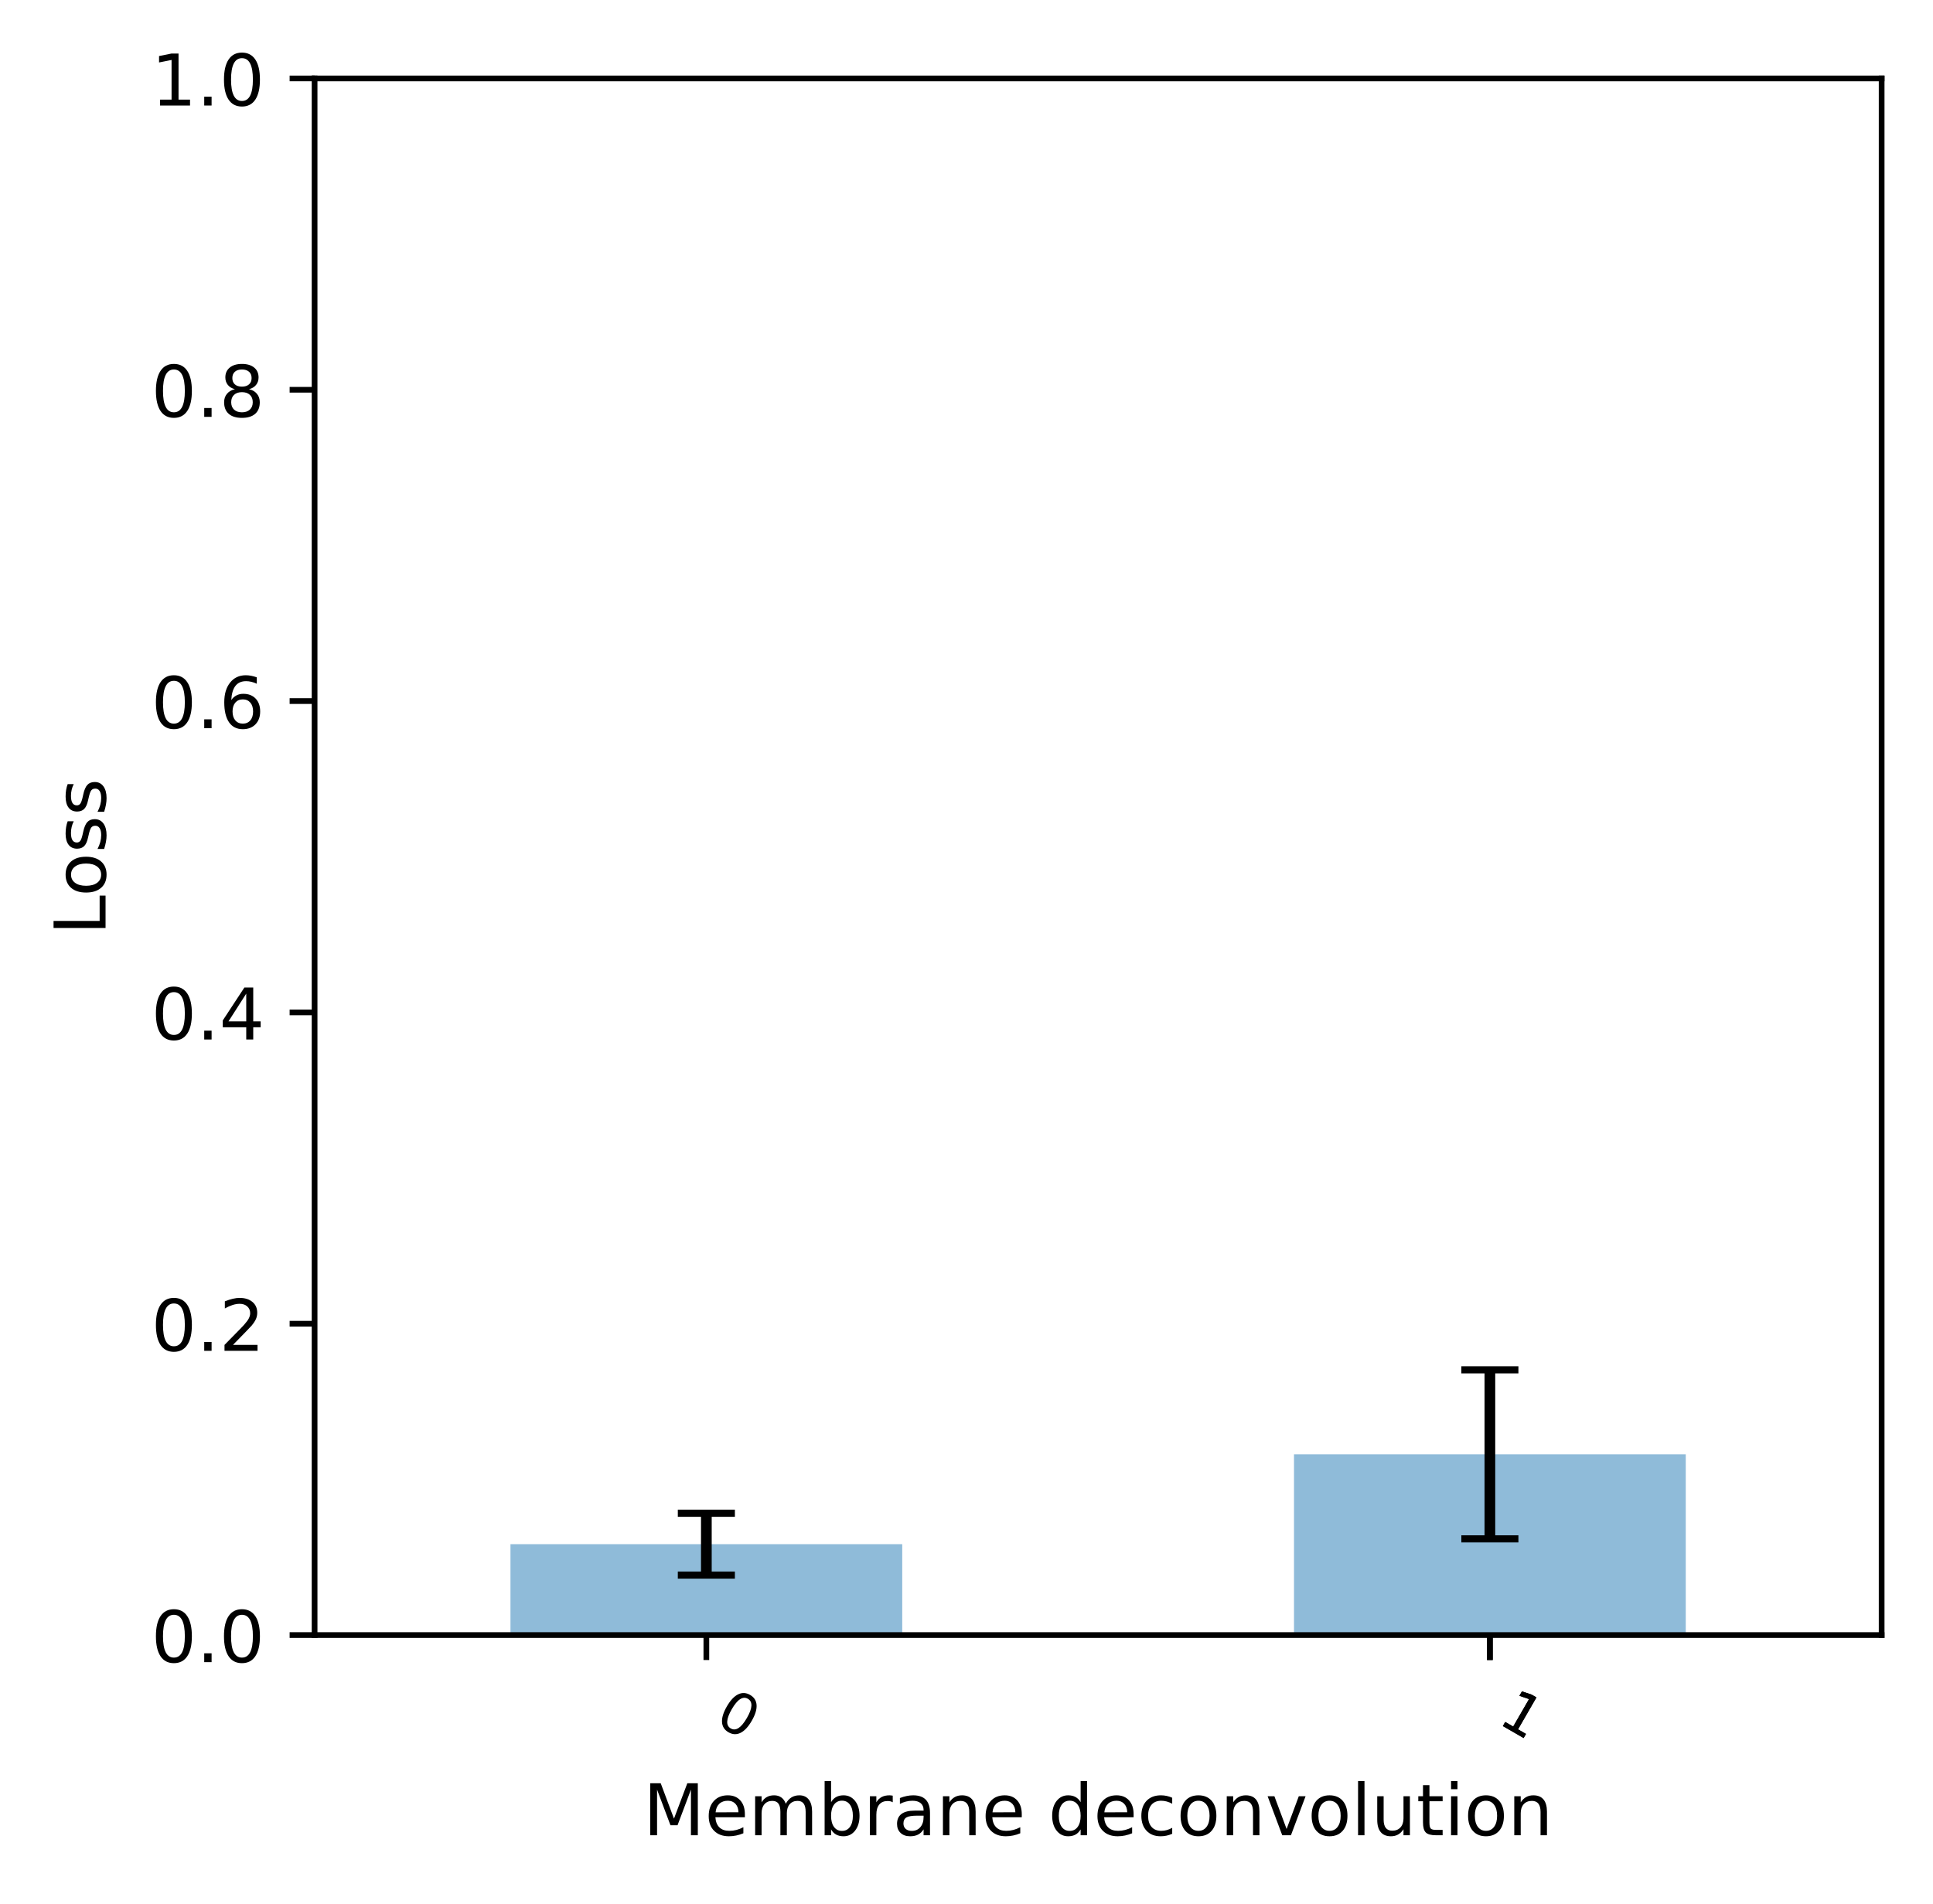
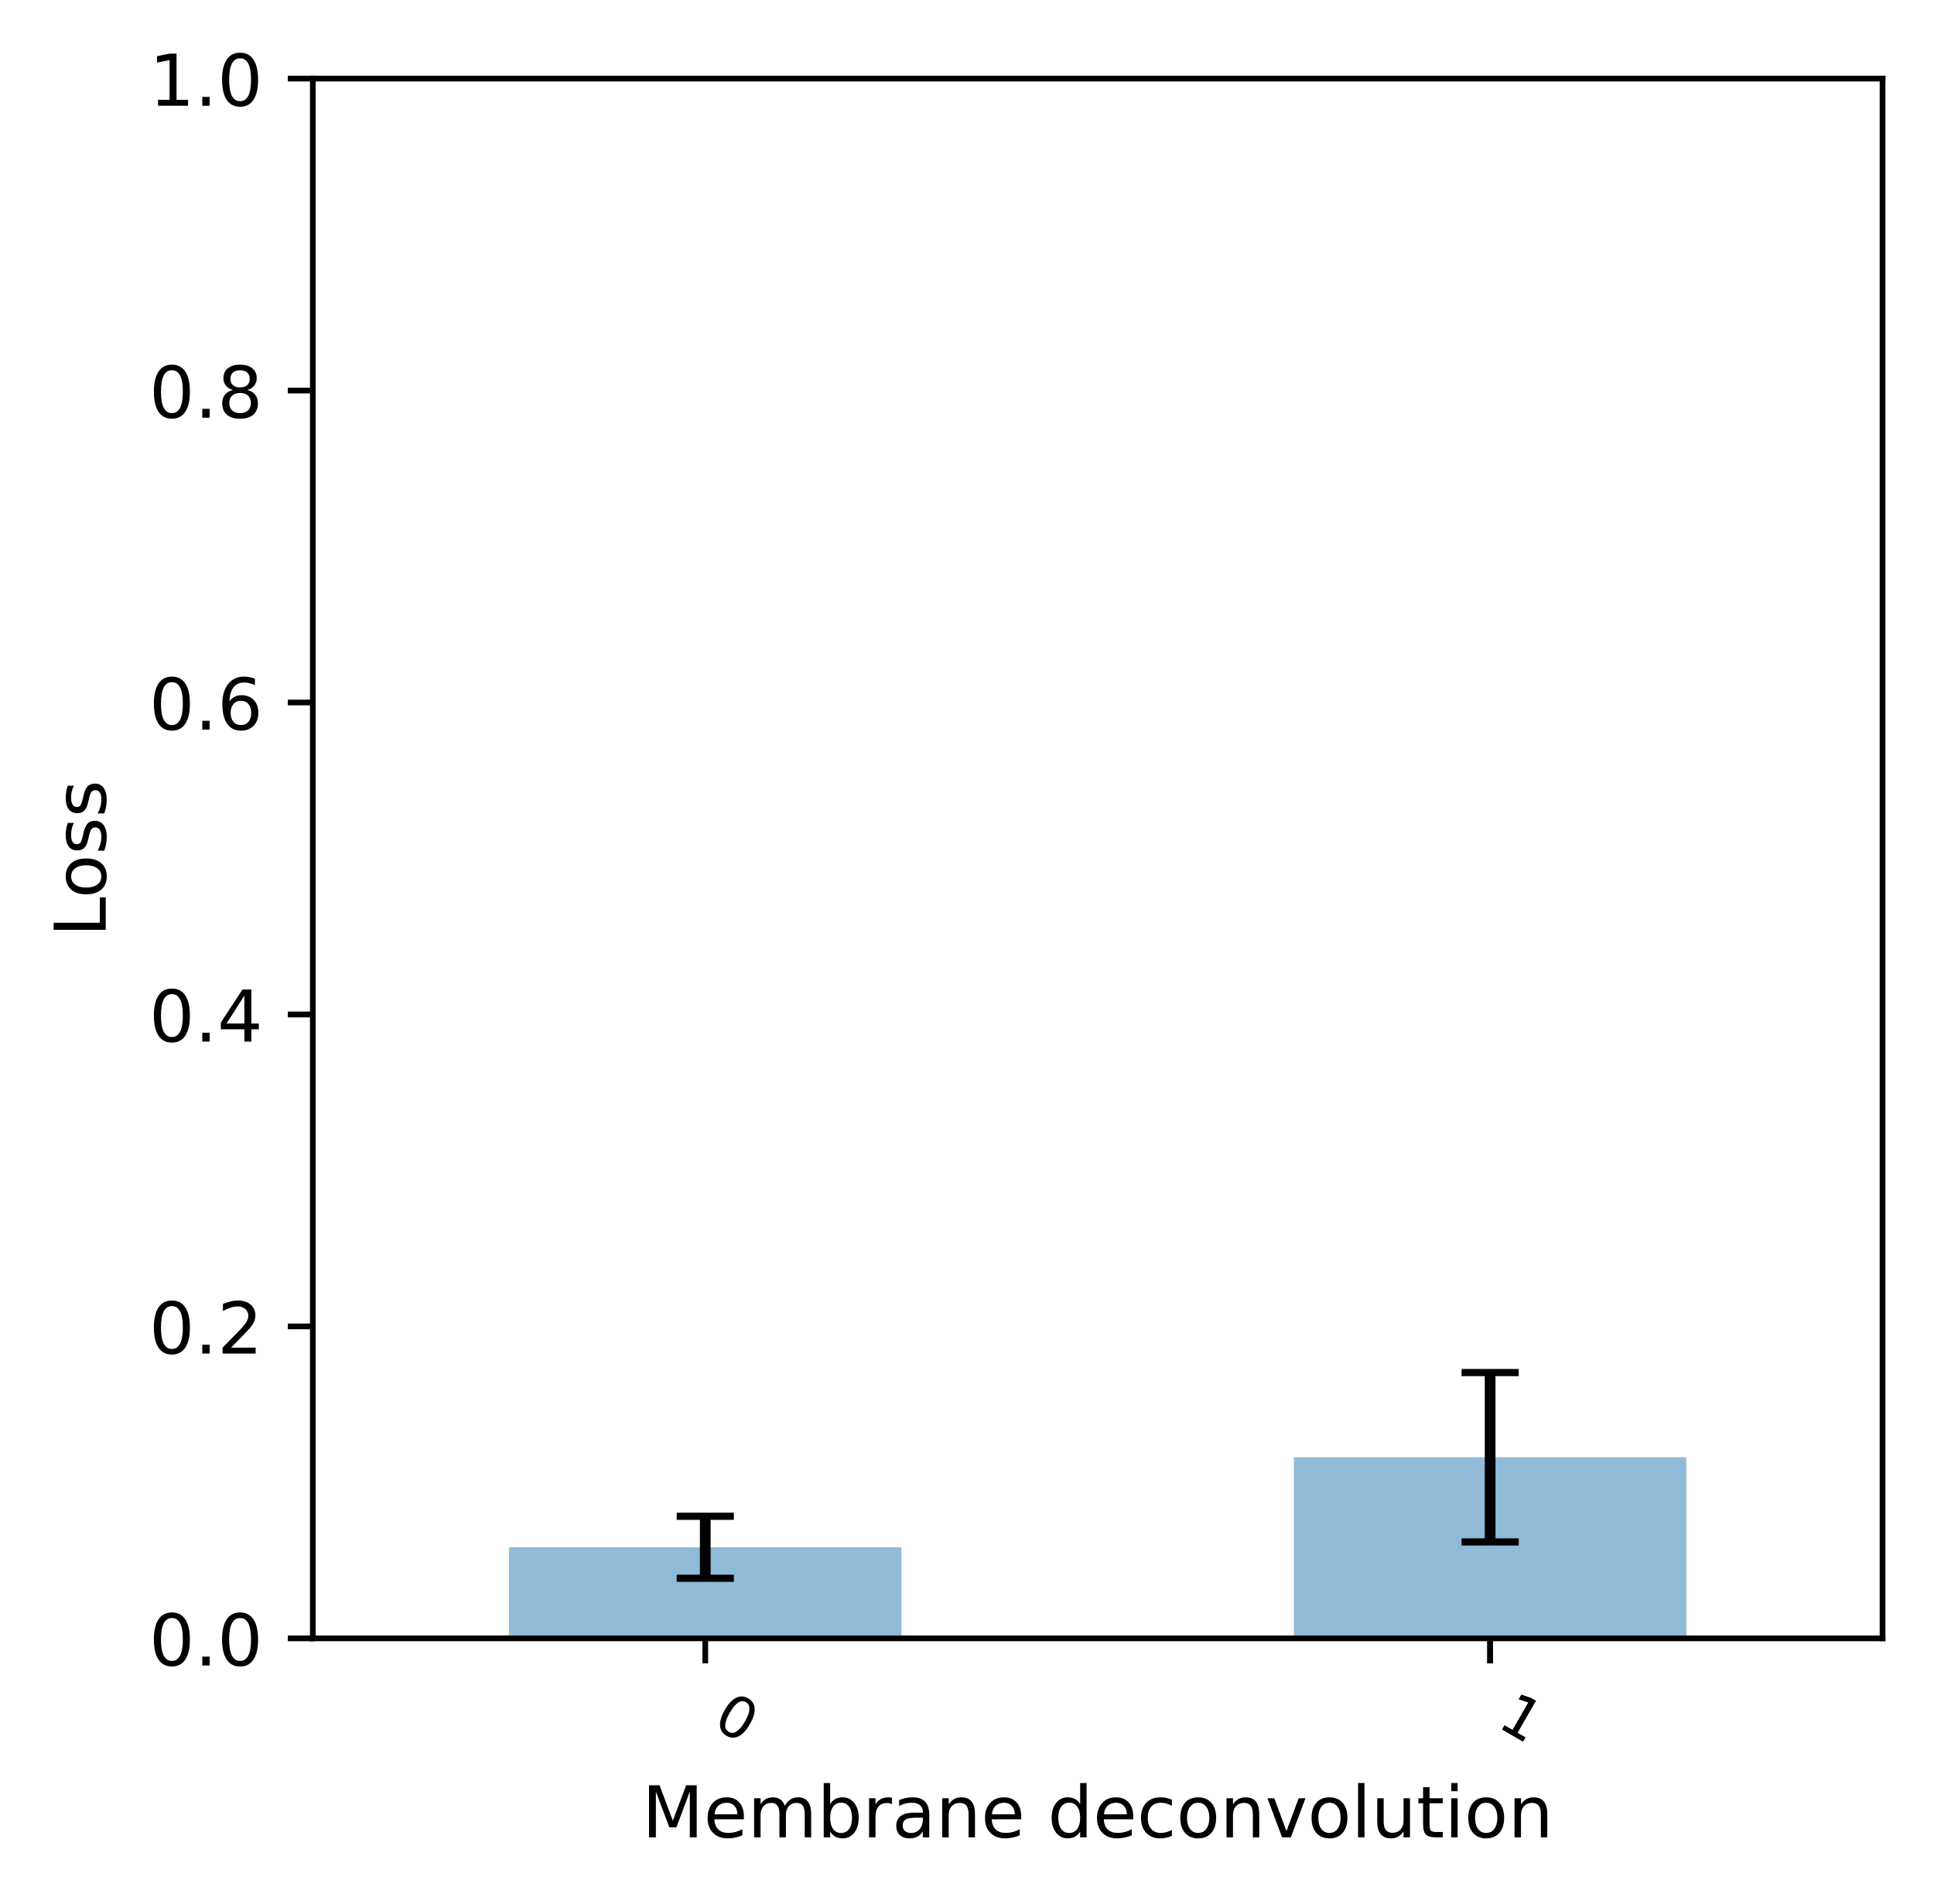
- <svg xmlns="http://www.w3.org/2000/svg" xmlns:xlink="http://www.w3.org/1999/xlink" width="270.988pt" height="266.941pt" viewBox="0 0 270.988 266.941" version="1.1">
+ <svg xmlns="http://www.w3.org/2000/svg" xmlns:xlink="http://www.w3.org/1999/xlink" width="270.666pt" height="266.395pt" viewBox="0 0 270.666 266.395" version="1.1">
  <defs>
    <style type="text/css">*{stroke-linejoin: round; stroke-linecap: butt}</style>
  </defs>
  <g id="figure_1">
    <g id="patch_1">
-       <path d="M 0 266.941  L 270.988 266.941  L 270.988 0  L 0 0  L 0 266.941  z " style="fill: none" />
+       <path d="M 0 266.395  L 270.666 266.395  L 270.666 0  L 0 0  L 0 266.395  z " style="fill: none" />
    </g>
    <g id="axes_1">
      <g id="patch_2">
-         <path d="M 44.103 229.267  L 263.788 229.267  L 263.788 10.999  L 44.103 10.999  L 44.103 229.267  z " style="fill: none" />
+         <path d="M 43.781 229.267  L 263.466 229.267  L 263.466 10.999  L 43.781 10.999  L 43.781 229.267  z " style="fill: none" />
      </g>
      <g id="patch_3">
-         <path d="M 71.564 229.267  L 126.485 229.267  L 126.485 216.522  L 71.564 216.522  z " clip-path="url(#pc7e67e3f1c)" style="fill: #1f77b4; opacity: 0.5" />
+         <path d="M 71.242 229.267  L 126.163 229.267  L 126.163 216.522  L 71.242 216.522  z " clip-path="url(#pf75ff19dfd)" style="fill: #1f77b4; opacity: 0.5" />
      </g>
      <g id="patch_4">
-         <path d="M 181.406 229.267  L 236.328 229.267  L 236.328 203.926  L 181.406 203.926  z " clip-path="url(#pc7e67e3f1c)" style="fill: #1f77b4; opacity: 0.5" />
+         <path d="M 181.084 229.267  L 236.006 229.267  L 236.006 203.926  L 181.084 203.926  z " clip-path="url(#pf75ff19dfd)" style="fill: #1f77b4; opacity: 0.5" />
      </g>
      <g id="matplotlib.axis_1">
        <g id="xtick_1">
          <g id="line2d_1">
            <defs>
-               <path id="m59f3fdeb1d" d="M 0 0  L 0 3.5  " style="stroke: #000000; stroke-width: 0.8" />
-             </defs>
-             <g>
-               <use xlink:href="#m59f3fdeb1d" x="99.024" y="229.267" style="stroke: #000000; stroke-width: 0.8" />
+               <path id="m3363f1523a" d="M 0 0  L 0 3.5  " style="stroke: #000000; stroke-width: 0.8" />
+             </defs>
+             <g>
+               <use xlink:href="#m3363f1523a" x="98.703" y="229.267" style="stroke: #000000; stroke-width: 0.8" />
            </g>
          </g>
          <g id="text_1">
-             <g transform="translate(99.98532 241.5304) rotate(-330) scale(0.08 -0.08)">
-               <defs>
-                 <path id="DejaVuSans-13" d="M 2034 4250  Q 1547 4250 1301 3770  Q 1056 3291 1056 2328  Q 1056 1369 1301 889  Q 1547 409 2034 409  Q 2525 409 2770 889  Q 3016 1369 3016 2328  Q 3016 3291 2770 3770  Q 2525 4250 2034 4250  z M 2034 4750  Q 2819 4750 3233 4129  Q 3647 3509 3647 2328  Q 3647 1150 3233 529  Q 2819 -91 2034 -91  Q 1250 -91 836 529  Q 422 1150 422 2328  Q 422 3509 836 4129  Q 1250 4750 2034 4750  z " transform="scale(0.015625)" />
-               </defs>
-               <use xlink:href="#DejaVuSans-13" />
+             <g transform="translate(99.53439 241.5313) rotate(-330) scale(0.08 -0.08)">
+               <defs>
+                 <path id="DejaVuSans-30" d="M 2034 4250  Q 1547 4250 1301 3770  Q 1056 3291 1056 2328  Q 1056 1369 1301 889  Q 1547 409 2034 409  Q 2525 409 2770 889  Q 3016 1369 3016 2328  Q 3016 3291 2770 3770  Q 2525 4250 2034 4250  z M 2034 4750  Q 2819 4750 3233 4129  Q 3647 3509 3647 2328  Q 3647 1150 3233 529  Q 2819 -91 2034 -91  Q 1250 -91 836 529  Q 422 1150 422 2328  Q 422 3509 836 4129  Q 1250 4750 2034 4750  z " transform="scale(0.015625)" />
+               </defs>
+               <use xlink:href="#DejaVuSans-30" />
            </g>
          </g>
        </g>
        <g id="xtick_2">
          <g id="line2d_2">
            <g>
-               <use xlink:href="#m59f3fdeb1d" x="208.867" y="229.267" style="stroke: #000000; stroke-width: 0.8" />
+               <use xlink:href="#m3363f1523a" x="208.545" y="229.267" style="stroke: #000000; stroke-width: 0.8" />
            </g>
          </g>
          <g id="text_2">
-             <g transform="translate(209.8278 241.5304) rotate(-330) scale(0.08 -0.08)">
-               <defs>
-                 <path id="DejaVuSans-14" d="M 794 531  L 1825 531  L 1825 4091  L 703 3866  L 703 4441  L 1819 4666  L 2450 4666  L 2450 531  L 3481 531  L 3481 0  L 794 0  L 794 531  z " transform="scale(0.015625)" />
-               </defs>
-               <use xlink:href="#DejaVuSans-14" />
+             <g transform="translate(209.3769 241.5313) rotate(-330) scale(0.08 -0.08)">
+               <defs>
+                 <path id="DejaVuSans-31" d="M 794 531  L 1825 531  L 1825 4091  L 703 3866  L 703 4441  L 1819 4666  L 2450 4666  L 2450 531  L 3481 531  L 3481 0  L 794 0  L 794 531  z " transform="scale(0.015625)" />
+               </defs>
+               <use xlink:href="#DejaVuSans-31" />
            </g>
          </g>
        </g>
        <g id="xtick_3">
          <g id="line2d_3">
            <g>
-               <use xlink:href="#m59f3fdeb1d" x="208.867" y="229.267" style="stroke: #000000; stroke-width: 0.8" />
+               <use xlink:href="#m3363f1523a" x="208.545" y="229.267" style="stroke: #000000; stroke-width: 0.8" />
            </g>
          </g>
          <g id="text_3">
-             <g transform="translate(209.8278 241.5304) rotate(-330) scale(0.08 -0.08)">
-               <use xlink:href="#DejaVuSans-14" />
+             <g transform="translate(209.3769 241.5313) rotate(-330) scale(0.08 -0.08)">
+               <use xlink:href="#DejaVuSans-31" />
            </g>
          </g>
        </g>
        <g id="text_4">
-           <g transform="translate(90.17455 257.3382) scale(0.1 -0.1)">
-             <defs>
-               <path id="DejaVuSans-30" d="M 628 4666  L 1569 4666  L 2759 1491  L 3956 4666  L 4897 4666  L 4897 0  L 4281 0  L 4281 4097  L 3078 897  L 2444 897  L 1241 4097  L 1241 0  L 628 0  L 628 4666  z " transform="scale(0.015625)" />
-               <path id="DejaVuSans-48" d="M 3597 1894  L 3597 1613  L 953 1613  Q 991 1019 1311 708  Q 1631 397 2203 397  Q 2534 397 2845 478  Q 3156 559 3463 722  L 3463 178  Q 3153 47 2828 -22  Q 2503 -91 2169 -91  Q 1331 -91 842 396  Q 353 884 353 1716  Q 353 2575 817 3079  Q 1281 3584 2069 3584  Q 2775 3584 3186 3129  Q 3597 2675 3597 1894  z M 3022 2063  Q 3016 2534 2758 2815  Q 2500 3097 2075 3097  Q 1594 3097 1305 2825  Q 1016 2553 972 2059  L 3022 2063  z " transform="scale(0.015625)" />
-               <path id="DejaVuSans-50" d="M 3328 2828  Q 3544 3216 3844 3400  Q 4144 3584 4550 3584  Q 5097 3584 5394 3201  Q 5691 2819 5691 2113  L 5691 0  L 5113 0  L 5113 2094  Q 5113 2597 4934 2840  Q 4756 3084 4391 3084  Q 3944 3084 3684 2787  Q 3425 2491 3425 1978  L 3425 0  L 2847 0  L 2847 2094  Q 2847 2600 2669 2842  Q 2491 3084 2119 3084  Q 1678 3084 1418 2786  Q 1159 2488 1159 1978  L 1159 0  L 581 0  L 581 3500  L 1159 3500  L 1159 2956  Q 1356 3278 1631 3431  Q 1906 3584 2284 3584  Q 2666 3584 2933 3390  Q 3200 3197 3328 2828  z " transform="scale(0.015625)" />
-               <path id="DejaVuSans-45" d="M 3116 1747  Q 3116 2381 2855 2742  Q 2594 3103 2138 3103  Q 1681 3103 1420 2742  Q 1159 2381 1159 1747  Q 1159 1113 1420 752  Q 1681 391 2138 391  Q 2594 391 2855 752  Q 3116 1113 3116 1747  z M 1159 2969  Q 1341 3281 1617 3432  Q 1894 3584 2278 3584  Q 2916 3584 3314 3078  Q 3713 2572 3713 1747  Q 3713 922 3314 415  Q 2916 -91 2278 -91  Q 1894 -91 1617 61  Q 1341 213 1159 525  L 1159 0  L 581 0  L 581 4863  L 1159 4863  L 1159 2969  z " transform="scale(0.015625)" />
-               <path id="DejaVuSans-55" d="M 2631 2963  Q 2534 3019 2420 3045  Q 2306 3072 2169 3072  Q 1681 3072 1420 2755  Q 1159 2438 1159 1844  L 1159 0  L 581 0  L 581 3500  L 1159 3500  L 1159 2956  Q 1341 3275 1631 3429  Q 1922 3584 2338 3584  Q 2397 3584 2469 3576  Q 2541 3569 2628 3553  L 2631 2963  z " transform="scale(0.015625)" />
-               <path id="DejaVuSans-44" d="M 2194 1759  Q 1497 1759 1228 1600  Q 959 1441 959 1056  Q 959 750 1161 570  Q 1363 391 1709 391  Q 2188 391 2477 730  Q 2766 1069 2766 1631  L 2766 1759  L 2194 1759  z M 3341 1997  L 3341 0  L 2766 0  L 2766 531  Q 2569 213 2275 61  Q 1981 -91 1556 -91  Q 1019 -91 701 211  Q 384 513 384 1019  Q 384 1609 779 1909  Q 1175 2209 1959 2209  L 2766 2209  L 2766 2266  Q 2766 2663 2505 2880  Q 2244 3097 1772 3097  Q 1472 3097 1187 3025  Q 903 2953 641 2809  L 641 3341  Q 956 3463 1253 3523  Q 1550 3584 1831 3584  Q 2591 3584 2966 3190  Q 3341 2797 3341 1997  z " transform="scale(0.015625)" />
-               <path id="DejaVuSans-51" d="M 3513 2113  L 3513 0  L 2938 0  L 2938 2094  Q 2938 2591 2744 2837  Q 2550 3084 2163 3084  Q 1697 3084 1428 2787  Q 1159 2491 1159 1978  L 1159 0  L 581 0  L 581 3500  L 1159 3500  L 1159 2956  Q 1366 3272 1645 3428  Q 1925 3584 2291 3584  Q 2894 3584 3203 3211  Q 3513 2838 3513 2113  z " transform="scale(0.015625)" />
-               <path id="DejaVuSans-3" transform="scale(0.015625)" />
-               <path id="DejaVuSans-47" d="M 2906 2969  L 2906 4863  L 3481 4863  L 3481 0  L 2906 0  L 2906 525  Q 2725 213 2448 61  Q 2172 -91 1784 -91  Q 1150 -91 751 415  Q 353 922 353 1747  Q 353 2572 751 3078  Q 1150 3584 1784 3584  Q 2172 3584 2448 3432  Q 2725 3281 2906 2969  z M 947 1747  Q 947 1113 1208 752  Q 1469 391 1925 391  Q 2381 391 2643 752  Q 2906 1113 2906 1747  Q 2906 2381 2643 2742  Q 2381 3103 1925 3103  Q 1469 3103 1208 2742  Q 947 2381 947 1747  z " transform="scale(0.015625)" />
-               <path id="DejaVuSans-46" d="M 3122 3366  L 3122 2828  Q 2878 2963 2633 3030  Q 2388 3097 2138 3097  Q 1578 3097 1268 2742  Q 959 2388 959 1747  Q 959 1106 1268 751  Q 1578 397 2138 397  Q 2388 397 2633 464  Q 2878 531 3122 666  L 3122 134  Q 2881 22 2623 -34  Q 2366 -91 2075 -91  Q 1284 -91 818 406  Q 353 903 353 1747  Q 353 2603 823 3093  Q 1294 3584 2113 3584  Q 2378 3584 2631 3529  Q 2884 3475 3122 3366  z " transform="scale(0.015625)" />
-               <path id="DejaVuSans-52" d="M 1959 3097  Q 1497 3097 1228 2736  Q 959 2375 959 1747  Q 959 1119 1226 758  Q 1494 397 1959 397  Q 2419 397 2687 759  Q 2956 1122 2956 1747  Q 2956 2369 2687 2733  Q 2419 3097 1959 3097  z M 1959 3584  Q 2709 3584 3137 3096  Q 3566 2609 3566 1747  Q 3566 888 3137 398  Q 2709 -91 1959 -91  Q 1206 -91 779 398  Q 353 888 353 1747  Q 353 2609 779 3096  Q 1206 3584 1959 3584  z " transform="scale(0.015625)" />
-               <path id="DejaVuSans-59" d="M 191 3500  L 800 3500  L 1894 563  L 2988 3500  L 3597 3500  L 2284 0  L 1503 0  L 191 3500  z " transform="scale(0.015625)" />
-               <path id="DejaVuSans-4f" d="M 603 4863  L 1178 4863  L 1178 0  L 603 0  L 603 4863  z " transform="scale(0.015625)" />
-               <path id="DejaVuSans-58" d="M 544 1381  L 544 3500  L 1119 3500  L 1119 1403  Q 1119 906 1312 657  Q 1506 409 1894 409  Q 2359 409 2629 706  Q 2900 1003 2900 1516  L 2900 3500  L 3475 3500  L 3475 0  L 2900 0  L 2900 538  Q 2691 219 2414 64  Q 2138 -91 1772 -91  Q 1169 -91 856 284  Q 544 659 544 1381  z M 1991 3584  L 1991 3584  z " transform="scale(0.015625)" />
-               <path id="DejaVuSans-57" d="M 1172 4494  L 1172 3500  L 2356 3500  L 2356 3053  L 1172 3053  L 1172 1153  Q 1172 725 1289 603  Q 1406 481 1766 481  L 2356 481  L 2356 0  L 1766 0  Q 1100 0 847 248  Q 594 497 594 1153  L 594 3053  L 172 3053  L 172 3500  L 594 3500  L 594 4494  L 1172 4494  z " transform="scale(0.015625)" />
-               <path id="DejaVuSans-4c" d="M 603 3500  L 1178 3500  L 1178 0  L 603 0  L 603 3500  z M 603 4863  L 1178 4863  L 1178 4134  L 603 4134  L 603 4863  z " transform="scale(0.015625)" />
-             </defs>
-             <use xlink:href="#DejaVuSans-30" />
-             <use xlink:href="#DejaVuSans-48" transform="translate(86.28125 0)" />
-             <use xlink:href="#DejaVuSans-50" transform="translate(147.8125 0)" />
-             <use xlink:href="#DejaVuSans-45" transform="translate(245.2188 0)" />
-             <use xlink:href="#DejaVuSans-55" transform="translate(308.7031 0)" />
-             <use xlink:href="#DejaVuSans-44" transform="translate(349.8125 0)" />
-             <use xlink:href="#DejaVuSans-51" transform="translate(411.0938 0)" />
-             <use xlink:href="#DejaVuSans-48" transform="translate(474.4688 0)" />
-             <use xlink:href="#DejaVuSans-3" transform="translate(536 0)" />
-             <use xlink:href="#DejaVuSans-47" transform="translate(567.7812 0)" />
-             <use xlink:href="#DejaVuSans-48" transform="translate(631.2656 0)" />
-             <use xlink:href="#DejaVuSans-46" transform="translate(692.7969 0)" />
-             <use xlink:href="#DejaVuSans-52" transform="translate(747.7812 0)" />
-             <use xlink:href="#DejaVuSans-51" transform="translate(808.9688 0)" />
-             <use xlink:href="#DejaVuSans-59" transform="translate(872.3438 0)" />
-             <use xlink:href="#DejaVuSans-52" transform="translate(931.5312 0)" />
-             <use xlink:href="#DejaVuSans-4f" transform="translate(992.7188 0)" />
-             <use xlink:href="#DejaVuSans-58" transform="translate(1020.5 0)" />
-             <use xlink:href="#DejaVuSans-57" transform="translate(1083.875 0)" />
-             <use xlink:href="#DejaVuSans-4c" transform="translate(1123.078 0)" />
-             <use xlink:href="#DejaVuSans-52" transform="translate(1150.859 0)" />
-             <use xlink:href="#DejaVuSans-51" transform="translate(1212.047 0)" />
+           <g transform="translate(89.85268 257.1156) scale(0.1 -0.1)">
+             <defs>
+               <path id="DejaVuSans-4d" d="M 628 4666  L 1569 4666  L 2759 1491  L 3956 4666  L 4897 4666  L 4897 0  L 4281 0  L 4281 4097  L 3078 897  L 2444 897  L 1241 4097  L 1241 0  L 628 0  L 628 4666  z " transform="scale(0.015625)" />
+               <path id="DejaVuSans-65" d="M 3597 1894  L 3597 1613  L 953 1613  Q 991 1019 1311 708  Q 1631 397 2203 397  Q 2534 397 2845 478  Q 3156 559 3463 722  L 3463 178  Q 3153 47 2828 -22  Q 2503 -91 2169 -91  Q 1331 -91 842 396  Q 353 884 353 1716  Q 353 2575 817 3079  Q 1281 3584 2069 3584  Q 2775 3584 3186 3129  Q 3597 2675 3597 1894  z M 3022 2063  Q 3016 2534 2758 2815  Q 2500 3097 2075 3097  Q 1594 3097 1305 2825  Q 1016 2553 972 2059  L 3022 2063  z " transform="scale(0.015625)" />
+               <path id="DejaVuSans-6d" d="M 3328 2828  Q 3544 3216 3844 3400  Q 4144 3584 4550 3584  Q 5097 3584 5394 3201  Q 5691 2819 5691 2113  L 5691 0  L 5113 0  L 5113 2094  Q 5113 2597 4934 2840  Q 4756 3084 4391 3084  Q 3944 3084 3684 2787  Q 3425 2491 3425 1978  L 3425 0  L 2847 0  L 2847 2094  Q 2847 2600 2669 2842  Q 2491 3084 2119 3084  Q 1678 3084 1418 2786  Q 1159 2488 1159 1978  L 1159 0  L 581 0  L 581 3500  L 1159 3500  L 1159 2956  Q 1356 3278 1631 3431  Q 1906 3584 2284 3584  Q 2666 3584 2933 3390  Q 3200 3197 3328 2828  z " transform="scale(0.015625)" />
+               <path id="DejaVuSans-62" d="M 3116 1747  Q 3116 2381 2855 2742  Q 2594 3103 2138 3103  Q 1681 3103 1420 2742  Q 1159 2381 1159 1747  Q 1159 1113 1420 752  Q 1681 391 2138 391  Q 2594 391 2855 752  Q 3116 1113 3116 1747  z M 1159 2969  Q 1341 3281 1617 3432  Q 1894 3584 2278 3584  Q 2916 3584 3314 3078  Q 3713 2572 3713 1747  Q 3713 922 3314 415  Q 2916 -91 2278 -91  Q 1894 -91 1617 61  Q 1341 213 1159 525  L 1159 0  L 581 0  L 581 4863  L 1159 4863  L 1159 2969  z " transform="scale(0.015625)" />
+               <path id="DejaVuSans-72" d="M 2631 2963  Q 2534 3019 2420 3045  Q 2306 3072 2169 3072  Q 1681 3072 1420 2755  Q 1159 2438 1159 1844  L 1159 0  L 581 0  L 581 3500  L 1159 3500  L 1159 2956  Q 1341 3275 1631 3429  Q 1922 3584 2338 3584  Q 2397 3584 2469 3576  Q 2541 3569 2628 3553  L 2631 2963  z " transform="scale(0.015625)" />
+               <path id="DejaVuSans-61" d="M 2194 1759  Q 1497 1759 1228 1600  Q 959 1441 959 1056  Q 959 750 1161 570  Q 1363 391 1709 391  Q 2188 391 2477 730  Q 2766 1069 2766 1631  L 2766 1759  L 2194 1759  z M 3341 1997  L 3341 0  L 2766 0  L 2766 531  Q 2569 213 2275 61  Q 1981 -91 1556 -91  Q 1019 -91 701 211  Q 384 513 384 1019  Q 384 1609 779 1909  Q 1175 2209 1959 2209  L 2766 2209  L 2766 2266  Q 2766 2663 2505 2880  Q 2244 3097 1772 3097  Q 1472 3097 1187 3025  Q 903 2953 641 2809  L 641 3341  Q 956 3463 1253 3523  Q 1550 3584 1831 3584  Q 2591 3584 2966 3190  Q 3341 2797 3341 1997  z " transform="scale(0.015625)" />
+               <path id="DejaVuSans-6e" d="M 3513 2113  L 3513 0  L 2938 0  L 2938 2094  Q 2938 2591 2744 2837  Q 2550 3084 2163 3084  Q 1697 3084 1428 2787  Q 1159 2491 1159 1978  L 1159 0  L 581 0  L 581 3500  L 1159 3500  L 1159 2956  Q 1366 3272 1645 3428  Q 1925 3584 2291 3584  Q 2894 3584 3203 3211  Q 3513 2838 3513 2113  z " transform="scale(0.015625)" />
+               <path id="DejaVuSans-20" transform="scale(0.015625)" />
+               <path id="DejaVuSans-64" d="M 2906 2969  L 2906 4863  L 3481 4863  L 3481 0  L 2906 0  L 2906 525  Q 2725 213 2448 61  Q 2172 -91 1784 -91  Q 1150 -91 751 415  Q 353 922 353 1747  Q 353 2572 751 3078  Q 1150 3584 1784 3584  Q 2172 3584 2448 3432  Q 2725 3281 2906 2969  z M 947 1747  Q 947 1113 1208 752  Q 1469 391 1925 391  Q 2381 391 2643 752  Q 2906 1113 2906 1747  Q 2906 2381 2643 2742  Q 2381 3103 1925 3103  Q 1469 3103 1208 2742  Q 947 2381 947 1747  z " transform="scale(0.015625)" />
+               <path id="DejaVuSans-63" d="M 3122 3366  L 3122 2828  Q 2878 2963 2633 3030  Q 2388 3097 2138 3097  Q 1578 3097 1268 2742  Q 959 2388 959 1747  Q 959 1106 1268 751  Q 1578 397 2138 397  Q 2388 397 2633 464  Q 2878 531 3122 666  L 3122 134  Q 2881 22 2623 -34  Q 2366 -91 2075 -91  Q 1284 -91 818 406  Q 353 903 353 1747  Q 353 2603 823 3093  Q 1294 3584 2113 3584  Q 2378 3584 2631 3529  Q 2884 3475 3122 3366  z " transform="scale(0.015625)" />
+               <path id="DejaVuSans-6f" d="M 1959 3097  Q 1497 3097 1228 2736  Q 959 2375 959 1747  Q 959 1119 1226 758  Q 1494 397 1959 397  Q 2419 397 2687 759  Q 2956 1122 2956 1747  Q 2956 2369 2687 2733  Q 2419 3097 1959 3097  z M 1959 3584  Q 2709 3584 3137 3096  Q 3566 2609 3566 1747  Q 3566 888 3137 398  Q 2709 -91 1959 -91  Q 1206 -91 779 398  Q 353 888 353 1747  Q 353 2609 779 3096  Q 1206 3584 1959 3584  z " transform="scale(0.015625)" />
+               <path id="DejaVuSans-76" d="M 191 3500  L 800 3500  L 1894 563  L 2988 3500  L 3597 3500  L 2284 0  L 1503 0  L 191 3500  z " transform="scale(0.015625)" />
+               <path id="DejaVuSans-6c" d="M 603 4863  L 1178 4863  L 1178 0  L 603 0  L 603 4863  z " transform="scale(0.015625)" />
+               <path id="DejaVuSans-75" d="M 544 1381  L 544 3500  L 1119 3500  L 1119 1403  Q 1119 906 1312 657  Q 1506 409 1894 409  Q 2359 409 2629 706  Q 2900 1003 2900 1516  L 2900 3500  L 3475 3500  L 3475 0  L 2900 0  L 2900 538  Q 2691 219 2414 64  Q 2138 -91 1772 -91  Q 1169 -91 856 284  Q 544 659 544 1381  z M 1991 3584  L 1991 3584  z " transform="scale(0.015625)" />
+               <path id="DejaVuSans-74" d="M 1172 4494  L 1172 3500  L 2356 3500  L 2356 3053  L 1172 3053  L 1172 1153  Q 1172 725 1289 603  Q 1406 481 1766 481  L 2356 481  L 2356 0  L 1766 0  Q 1100 0 847 248  Q 594 497 594 1153  L 594 3053  L 172 3053  L 172 3500  L 594 3500  L 594 4494  L 1172 4494  z " transform="scale(0.015625)" />
+               <path id="DejaVuSans-69" d="M 603 3500  L 1178 3500  L 1178 0  L 603 0  L 603 3500  z M 603 4863  L 1178 4863  L 1178 4134  L 603 4134  L 603 4863  z " transform="scale(0.015625)" />
+             </defs>
+             <use xlink:href="#DejaVuSans-4d" />
+             <use xlink:href="#DejaVuSans-65" transform="translate(86.2793 0)" />
+             <use xlink:href="#DejaVuSans-6d" transform="translate(147.8027 0)" />
+             <use xlink:href="#DejaVuSans-62" transform="translate(245.2148 0)" />
+             <use xlink:href="#DejaVuSans-72" transform="translate(308.6914 0)" />
+             <use xlink:href="#DejaVuSans-61" transform="translate(349.8047 0)" />
+             <use xlink:href="#DejaVuSans-6e" transform="translate(411.084 0)" />
+             <use xlink:href="#DejaVuSans-65" transform="translate(474.4629 0)" />
+             <use xlink:href="#DejaVuSans-20" transform="translate(535.9863 0)" />
+             <use xlink:href="#DejaVuSans-64" transform="translate(567.7734 0)" />
+             <use xlink:href="#DejaVuSans-65" transform="translate(631.25 0)" />
+             <use xlink:href="#DejaVuSans-63" transform="translate(692.7734 0)" />
+             <use xlink:href="#DejaVuSans-6f" transform="translate(747.7539 0)" />
+             <use xlink:href="#DejaVuSans-6e" transform="translate(808.9355 0)" />
+             <use xlink:href="#DejaVuSans-76" transform="translate(872.3145 0)" />
+             <use xlink:href="#DejaVuSans-6f" transform="translate(931.4941 0)" />
+             <use xlink:href="#DejaVuSans-6c" transform="translate(992.6758 0)" />
+             <use xlink:href="#DejaVuSans-75" transform="translate(1020.459 0)" />
+             <use xlink:href="#DejaVuSans-74" transform="translate(1083.838 0)" />
+             <use xlink:href="#DejaVuSans-69" transform="translate(1123.047 0)" />
+             <use xlink:href="#DejaVuSans-6f" transform="translate(1150.83 0)" />
+             <use xlink:href="#DejaVuSans-6e" transform="translate(1212.012 0)" />
          </g>
        </g>
      </g>
      <g id="matplotlib.axis_2">
        <g id="ytick_1">
          <g id="line2d_4">
            <defs>
-               <path id="m07cd8b0e7c" d="M 0 0  L -3.5 0  " style="stroke: #000000; stroke-width: 0.8" />
-             </defs>
-             <g>
-               <use xlink:href="#m07cd8b0e7c" x="44.103" y="229.267" style="stroke: #000000; stroke-width: 0.8" />
+               <path id="m1b7221ea47" d="M 0 0  L -3.5 0  " style="stroke: #000000; stroke-width: 0.8" />
+             </defs>
+             <g>
+               <use xlink:href="#m1b7221ea47" x="43.781" y="229.267" style="stroke: #000000; stroke-width: 0.8" />
            </g>
          </g>
          <g id="text_5">
-             <g transform="translate(21.2 233.0654) scale(0.1 -0.1)">
-               <defs>
-                 <path id="DejaVuSans-11" d="M 684 794  L 1344 794  L 1344 0  L 684 0  L 684 794  z " transform="scale(0.015625)" />
-               </defs>
-               <use xlink:href="#DejaVuSans-13" />
-               <use xlink:href="#DejaVuSans-11" transform="translate(63.625 0)" />
-               <use xlink:href="#DejaVuSans-13" transform="translate(95.40625 0)" />
+             <g transform="translate(20.87813 233.0662) scale(0.1 -0.1)">
+               <defs>
+                 <path id="DejaVuSans-2e" d="M 684 794  L 1344 794  L 1344 0  L 684 0  L 684 794  z " transform="scale(0.015625)" />
+               </defs>
+               <use xlink:href="#DejaVuSans-30" />
+               <use xlink:href="#DejaVuSans-2e" transform="translate(63.62305 0)" />
+               <use xlink:href="#DejaVuSans-30" transform="translate(95.41016 0)" />
            </g>
          </g>
        </g>
        <g id="ytick_2">
          <g id="line2d_5">
            <g>
-               <use xlink:href="#m07cd8b0e7c" x="44.103" y="185.613" style="stroke: #000000; stroke-width: 0.8" />
+               <use xlink:href="#m1b7221ea47" x="43.781" y="185.613" style="stroke: #000000; stroke-width: 0.8" />
            </g>
          </g>
          <g id="text_6">
-             <g transform="translate(21.2 189.4118) scale(0.1 -0.1)">
-               <defs>
-                 <path id="DejaVuSans-15" d="M 1228 531  L 3431 531  L 3431 0  L 469 0  L 469 531  Q 828 903 1448 1529  Q 2069 2156 2228 2338  Q 2531 2678 2651 2914  Q 2772 3150 2772 3378  Q 2772 3750 2511 3984  Q 2250 4219 1831 4219  Q 1534 4219 1204 4116  Q 875 4013 500 3803  L 500 4441  Q 881 4594 1212 4672  Q 1544 4750 1819 4750  Q 2544 4750 2975 4387  Q 3406 4025 3406 3419  Q 3406 3131 3298 2873  Q 3191 2616 2906 2266  Q 2828 2175 2409 1742  Q 1991 1309 1228 531  z " transform="scale(0.015625)" />
-               </defs>
-               <use xlink:href="#DejaVuSans-13" />
-               <use xlink:href="#DejaVuSans-11" transform="translate(63.625 0)" />
-               <use xlink:href="#DejaVuSans-15" transform="translate(95.40625 0)" />
+             <g transform="translate(20.87813 189.4126) scale(0.1 -0.1)">
+               <defs>
+                 <path id="DejaVuSans-32" d="M 1228 531  L 3431 531  L 3431 0  L 469 0  L 469 531  Q 828 903 1448 1529  Q 2069 2156 2228 2338  Q 2531 2678 2651 2914  Q 2772 3150 2772 3378  Q 2772 3750 2511 3984  Q 2250 4219 1831 4219  Q 1534 4219 1204 4116  Q 875 4013 500 3803  L 500 4441  Q 881 4594 1212 4672  Q 1544 4750 1819 4750  Q 2544 4750 2975 4387  Q 3406 4025 3406 3419  Q 3406 3131 3298 2873  Q 3191 2616 2906 2266  Q 2828 2175 2409 1742  Q 1991 1309 1228 531  z " transform="scale(0.015625)" />
+               </defs>
+               <use xlink:href="#DejaVuSans-30" />
+               <use xlink:href="#DejaVuSans-2e" transform="translate(63.62305 0)" />
+               <use xlink:href="#DejaVuSans-32" transform="translate(95.41016 0)" />
            </g>
          </g>
        </g>
        <g id="ytick_3">
          <g id="line2d_6">
            <g>
-               <use xlink:href="#m07cd8b0e7c" x="44.103" y="141.959" style="stroke: #000000; stroke-width: 0.8" />
+               <use xlink:href="#m1b7221ea47" x="43.781" y="141.96" style="stroke: #000000; stroke-width: 0.8" />
            </g>
          </g>
          <g id="text_7">
-             <g transform="translate(21.2 145.7583) scale(0.1 -0.1)">
-               <defs>
-                 <path id="DejaVuSans-17" d="M 2419 4116  L 825 1625  L 2419 1625  L 2419 4116  z M 2253 4666  L 3047 4666  L 3047 1625  L 3713 1625  L 3713 1100  L 3047 1100  L 3047 0  L 2419 0  L 2419 1100  L 313 1100  L 313 1709  L 2253 4666  z " transform="scale(0.015625)" />
-               </defs>
-               <use xlink:href="#DejaVuSans-13" />
-               <use xlink:href="#DejaVuSans-11" transform="translate(63.625 0)" />
-               <use xlink:href="#DejaVuSans-17" transform="translate(95.40625 0)" />
+             <g transform="translate(20.87813 145.7591) scale(0.1 -0.1)">
+               <defs>
+                 <path id="DejaVuSans-34" d="M 2419 4116  L 825 1625  L 2419 1625  L 2419 4116  z M 2253 4666  L 3047 4666  L 3047 1625  L 3713 1625  L 3713 1100  L 3047 1100  L 3047 0  L 2419 0  L 2419 1100  L 313 1100  L 313 1709  L 2253 4666  z " transform="scale(0.015625)" />
+               </defs>
+               <use xlink:href="#DejaVuSans-30" />
+               <use xlink:href="#DejaVuSans-2e" transform="translate(63.62305 0)" />
+               <use xlink:href="#DejaVuSans-34" transform="translate(95.41016 0)" />
            </g>
          </g>
        </g>
        <g id="ytick_4">
          <g id="line2d_7">
            <g>
-               <use xlink:href="#m07cd8b0e7c" x="44.103" y="98.306" style="stroke: #000000; stroke-width: 0.8" />
+               <use xlink:href="#m1b7221ea47" x="43.781" y="98.306" style="stroke: #000000; stroke-width: 0.8" />
            </g>
          </g>
          <g id="text_8">
-             <g transform="translate(21.2 102.1047) scale(0.1 -0.1)">
-               <defs>
-                 <path id="DejaVuSans-19" d="M 2113 2584  Q 1688 2584 1439 2293  Q 1191 2003 1191 1497  Q 1191 994 1439 701  Q 1688 409 2113 409  Q 2538 409 2786 701  Q 3034 994 3034 1497  Q 3034 2003 2786 2293  Q 2538 2584 2113 2584  z M 3366 4563  L 3366 3988  Q 3128 4100 2886 4159  Q 2644 4219 2406 4219  Q 1781 4219 1451 3797  Q 1122 3375 1075 2522  Q 1259 2794 1537 2939  Q 1816 3084 2150 3084  Q 2853 3084 3261 2657  Q 3669 2231 3669 1497  Q 3669 778 3244 343  Q 2819 -91 2113 -91  Q 1303 -91 875 529  Q 447 1150 447 2328  Q 447 3434 972 4092  Q 1497 4750 2381 4750  Q 2619 4750 2861 4703  Q 3103 4656 3366 4563  z " transform="scale(0.015625)" />
-               </defs>
-               <use xlink:href="#DejaVuSans-13" />
-               <use xlink:href="#DejaVuSans-11" transform="translate(63.625 0)" />
-               <use xlink:href="#DejaVuSans-19" transform="translate(95.40625 0)" />
+             <g transform="translate(20.87813 102.1055) scale(0.1 -0.1)">
+               <defs>
+                 <path id="DejaVuSans-36" d="M 2113 2584  Q 1688 2584 1439 2293  Q 1191 2003 1191 1497  Q 1191 994 1439 701  Q 1688 409 2113 409  Q 2538 409 2786 701  Q 3034 994 3034 1497  Q 3034 2003 2786 2293  Q 2538 2584 2113 2584  z M 3366 4563  L 3366 3988  Q 3128 4100 2886 4159  Q 2644 4219 2406 4219  Q 1781 4219 1451 3797  Q 1122 3375 1075 2522  Q 1259 2794 1537 2939  Q 1816 3084 2150 3084  Q 2853 3084 3261 2657  Q 3669 2231 3669 1497  Q 3669 778 3244 343  Q 2819 -91 2113 -91  Q 1303 -91 875 529  Q 447 1150 447 2328  Q 447 3434 972 4092  Q 1497 4750 2381 4750  Q 2619 4750 2861 4703  Q 3103 4656 3366 4563  z " transform="scale(0.015625)" />
+               </defs>
+               <use xlink:href="#DejaVuSans-30" />
+               <use xlink:href="#DejaVuSans-2e" transform="translate(63.62305 0)" />
+               <use xlink:href="#DejaVuSans-36" transform="translate(95.41016 0)" />
            </g>
          </g>
        </g>
        <g id="ytick_5">
          <g id="line2d_8">
            <g>
-               <use xlink:href="#m07cd8b0e7c" x="44.103" y="54.652" style="stroke: #000000; stroke-width: 0.8" />
+               <use xlink:href="#m1b7221ea47" x="43.781" y="54.653" style="stroke: #000000; stroke-width: 0.8" />
            </g>
          </g>
          <g id="text_9">
-             <g transform="translate(21.2 58.4512) scale(0.1 -0.1)">
-               <defs>
-                 <path id="DejaVuSans-1b" d="M 2034 2216  Q 1584 2216 1326 1975  Q 1069 1734 1069 1313  Q 1069 891 1326 650  Q 1584 409 2034 409  Q 2484 409 2743 651  Q 3003 894 3003 1313  Q 3003 1734 2745 1975  Q 2488 2216 2034 2216  z M 1403 2484  Q 997 2584 770 2862  Q 544 3141 544 3541  Q 544 4100 942 4425  Q 1341 4750 2034 4750  Q 2731 4750 3128 4425  Q 3525 4100 3525 3541  Q 3525 3141 3298 2862  Q 3072 2584 2669 2484  Q 3125 2378 3379 2068  Q 3634 1759 3634 1313  Q 3634 634 3220 271  Q 2806 -91 2034 -91  Q 1263 -91 848 271  Q 434 634 434 1313  Q 434 1759 690 2068  Q 947 2378 1403 2484  z M 1172 3481  Q 1172 3119 1398 2916  Q 1625 2713 2034 2713  Q 2441 2713 2670 2916  Q 2900 3119 2900 3481  Q 2900 3844 2670 4047  Q 2441 4250 2034 4250  Q 1625 4250 1398 4047  Q 1172 3844 1172 3481  z " transform="scale(0.015625)" />
-               </defs>
-               <use xlink:href="#DejaVuSans-13" />
-               <use xlink:href="#DejaVuSans-11" transform="translate(63.625 0)" />
-               <use xlink:href="#DejaVuSans-1b" transform="translate(95.40625 0)" />
+             <g transform="translate(20.87813 58.45198) scale(0.1 -0.1)">
+               <defs>
+                 <path id="DejaVuSans-38" d="M 2034 2216  Q 1584 2216 1326 1975  Q 1069 1734 1069 1313  Q 1069 891 1326 650  Q 1584 409 2034 409  Q 2484 409 2743 651  Q 3003 894 3003 1313  Q 3003 1734 2745 1975  Q 2488 2216 2034 2216  z M 1403 2484  Q 997 2584 770 2862  Q 544 3141 544 3541  Q 544 4100 942 4425  Q 1341 4750 2034 4750  Q 2731 4750 3128 4425  Q 3525 4100 3525 3541  Q 3525 3141 3298 2862  Q 3072 2584 2669 2484  Q 3125 2378 3379 2068  Q 3634 1759 3634 1313  Q 3634 634 3220 271  Q 2806 -91 2034 -91  Q 1263 -91 848 271  Q 434 634 434 1313  Q 434 1759 690 2068  Q 947 2378 1403 2484  z M 1172 3481  Q 1172 3119 1398 2916  Q 1625 2713 2034 2713  Q 2441 2713 2670 2916  Q 2900 3119 2900 3481  Q 2900 3844 2670 4047  Q 2441 4250 2034 4250  Q 1625 4250 1398 4047  Q 1172 3844 1172 3481  z " transform="scale(0.015625)" />
+               </defs>
+               <use xlink:href="#DejaVuSans-30" />
+               <use xlink:href="#DejaVuSans-2e" transform="translate(63.62305 0)" />
+               <use xlink:href="#DejaVuSans-38" transform="translate(95.41016 0)" />
            </g>
          </g>
        </g>
        <g id="ytick_6">
          <g id="line2d_9">
            <g>
-               <use xlink:href="#m07cd8b0e7c" x="44.103" y="10.999" style="stroke: #000000; stroke-width: 0.8" />
+               <use xlink:href="#m1b7221ea47" x="43.781" y="10.999" style="stroke: #000000; stroke-width: 0.8" />
            </g>
          </g>
          <g id="text_10">
-             <g transform="translate(21.2 14.79766) scale(0.1 -0.1)">
-               <use xlink:href="#DejaVuSans-14" />
-               <use xlink:href="#DejaVuSans-11" transform="translate(63.625 0)" />
-               <use xlink:href="#DejaVuSans-13" transform="translate(95.40625 0)" />
+             <g transform="translate(20.87813 14.79844) scale(0.1 -0.1)">
+               <use xlink:href="#DejaVuSans-31" />
+               <use xlink:href="#DejaVuSans-2e" transform="translate(63.62305 0)" />
+               <use xlink:href="#DejaVuSans-30" transform="translate(95.41016 0)" />
            </g>
          </g>
        </g>
        <g id="text_11">
-           <g transform="translate(14.79766 131.0999) rotate(-90) scale(0.1 -0.1)">
-             <defs>
-               <path id="DejaVuSans-2f" d="M 628 4666  L 1259 4666  L 1259 531  L 3531 531  L 3531 0  L 628 0  L 628 4666  z " transform="scale(0.015625)" />
-               <path id="DejaVuSans-56" d="M 2834 3397  L 2834 2853  Q 2591 2978 2328 3040  Q 2066 3103 1784 3103  Q 1356 3103 1142 2972  Q 928 2841 928 2578  Q 928 2378 1081 2264  Q 1234 2150 1697 2047  L 1894 2003  Q 2506 1872 2764 1633  Q 3022 1394 3022 966  Q 3022 478 2636 193  Q 2250 -91 1575 -91  Q 1294 -91 989 -36  Q 684 19 347 128  L 347 722  Q 666 556 975 473  Q 1284 391 1588 391  Q 1994 391 2212 530  Q 2431 669 2431 922  Q 2431 1156 2273 1281  Q 2116 1406 1581 1522  L 1381 1569  Q 847 1681 609 1914  Q 372 2147 372 2553  Q 372 3047 722 3315  Q 1072 3584 1716 3584  Q 2034 3584 2315 3537  Q 2597 3491 2834 3397  z " transform="scale(0.015625)" />
-             </defs>
-             <use xlink:href="#DejaVuSans-2f" />
-             <use xlink:href="#DejaVuSans-52" transform="translate(53.96875 0)" />
-             <use xlink:href="#DejaVuSans-56" transform="translate(115.1562 0)" />
-             <use xlink:href="#DejaVuSans-56" transform="translate(167.25 0)" />
+           <g transform="translate(14.79844 131.1003) rotate(-90) scale(0.1 -0.1)">
+             <defs>
+               <path id="DejaVuSans-4c" d="M 628 4666  L 1259 4666  L 1259 531  L 3531 531  L 3531 0  L 628 0  L 628 4666  z " transform="scale(0.015625)" />
+               <path id="DejaVuSans-73" d="M 2834 3397  L 2834 2853  Q 2591 2978 2328 3040  Q 2066 3103 1784 3103  Q 1356 3103 1142 2972  Q 928 2841 928 2578  Q 928 2378 1081 2264  Q 1234 2150 1697 2047  L 1894 2003  Q 2506 1872 2764 1633  Q 3022 1394 3022 966  Q 3022 478 2636 193  Q 2250 -91 1575 -91  Q 1294 -91 989 -36  Q 684 19 347 128  L 347 722  Q 666 556 975 473  Q 1284 391 1588 391  Q 1994 391 2212 530  Q 2431 669 2431 922  Q 2431 1156 2273 1281  Q 2116 1406 1581 1522  L 1381 1569  Q 847 1681 609 1914  Q 372 2147 372 2553  Q 372 3047 722 3315  Q 1072 3584 1716 3584  Q 2034 3584 2315 3537  Q 2597 3491 2834 3397  z " transform="scale(0.015625)" />
+             </defs>
+             <use xlink:href="#DejaVuSans-4c" />
+             <use xlink:href="#DejaVuSans-6f" transform="translate(53.96289 0)" />
+             <use xlink:href="#DejaVuSans-73" transform="translate(115.1445 0)" />
+             <use xlink:href="#DejaVuSans-73" transform="translate(167.2441 0)" />
          </g>
        </g>
      </g>
      <g id="LineCollection_1">
-         <path d="M 99.024 220.859  L 99.024 212.185  " clip-path="url(#pc7e67e3f1c)" style="fill: none; stroke: #000000; stroke-width: 1.5" />
-         <path d="M 208.867 215.777  L 208.867 192.075  " clip-path="url(#pc7e67e3f1c)" style="fill: none; stroke: #000000; stroke-width: 1.5" />
+         <path d="M 98.703 220.859  L 98.703 212.185  " clip-path="url(#pf75ff19dfd)" style="fill: none; stroke: #000000; stroke-width: 1.5" />
+         <path d="M 208.545 215.777  L 208.545 192.076  " clip-path="url(#pf75ff19dfd)" style="fill: none; stroke: #000000; stroke-width: 1.5" />
      </g>
      <g id="line2d_10">
        <defs>
-           <path id="m2e7869ca46" d="M 4 0  L -4 -0  " style="stroke: #000000" />
+           <path id="m6e5e7a7d36" d="M 4 0  L -4 -0  " style="stroke: #000000" />
        </defs>
-         <g clip-path="url(#pc7e67e3f1c)">
-           <use xlink:href="#m2e7869ca46" x="99.024" y="220.859" style="fill: #1f77b4; stroke: #000000" />
-           <use xlink:href="#m2e7869ca46" x="208.867" y="215.777" style="fill: #1f77b4; stroke: #000000" />
+         <g clip-path="url(#pf75ff19dfd)">
+           <use xlink:href="#m6e5e7a7d36" x="98.703" y="220.859" style="fill: #1f77b4; stroke: #000000" />
+           <use xlink:href="#m6e5e7a7d36" x="208.545" y="215.777" style="fill: #1f77b4; stroke: #000000" />
        </g>
      </g>
      <g id="line2d_11">
-         <g clip-path="url(#pc7e67e3f1c)">
-           <use xlink:href="#m2e7869ca46" x="99.024" y="212.185" style="fill: #1f77b4; stroke: #000000" />
-           <use xlink:href="#m2e7869ca46" x="208.867" y="192.075" style="fill: #1f77b4; stroke: #000000" />
+         <g clip-path="url(#pf75ff19dfd)">
+           <use xlink:href="#m6e5e7a7d36" x="98.703" y="212.185" style="fill: #1f77b4; stroke: #000000" />
+           <use xlink:href="#m6e5e7a7d36" x="208.545" y="192.076" style="fill: #1f77b4; stroke: #000000" />
        </g>
      </g>
      <g id="patch_5">
-         <path d="M 44.103 229.267  L 44.103 10.999  " style="fill: none; stroke: #000000; stroke-width: 0.8; stroke-linejoin: miter; stroke-linecap: square" />
+         <path d="M 43.781 229.267  L 43.781 10.999  " style="fill: none; stroke: #000000; stroke-width: 0.8; stroke-linejoin: miter; stroke-linecap: square" />
      </g>
      <g id="patch_6">
-         <path d="M 263.788 229.267  L 263.788 10.999  " style="fill: none; stroke: #000000; stroke-width: 0.8; stroke-linejoin: miter; stroke-linecap: square" />
+         <path d="M 263.466 229.267  L 263.466 10.999  " style="fill: none; stroke: #000000; stroke-width: 0.8; stroke-linejoin: miter; stroke-linecap: square" />
      </g>
      <g id="patch_7">
-         <path d="M 44.103 229.267  L 263.788 229.267  " style="fill: none; stroke: #000000; stroke-width: 0.8; stroke-linejoin: miter; stroke-linecap: square" />
+         <path d="M 43.781 229.267  L 263.466 229.267  " style="fill: none; stroke: #000000; stroke-width: 0.8; stroke-linejoin: miter; stroke-linecap: square" />
      </g>
      <g id="patch_8">
-         <path d="M 44.103 10.999  L 263.788 10.999  " style="fill: none; stroke: #000000; stroke-width: 0.8; stroke-linejoin: miter; stroke-linecap: square" />
+         <path d="M 43.781 10.999  L 263.466 10.999  " style="fill: none; stroke: #000000; stroke-width: 0.8; stroke-linejoin: miter; stroke-linecap: square" />
      </g>
    </g>
  </g>
  <defs>
-     <clipPath id="pc7e67e3f1c">
-       <rect x="44.103" y="10.999" width="219.685" height="218.268" />
+     <clipPath id="pf75ff19dfd">
+       <rect x="43.781" y="10.999" width="219.685" height="218.268" />
    </clipPath>
  </defs>
</svg>
